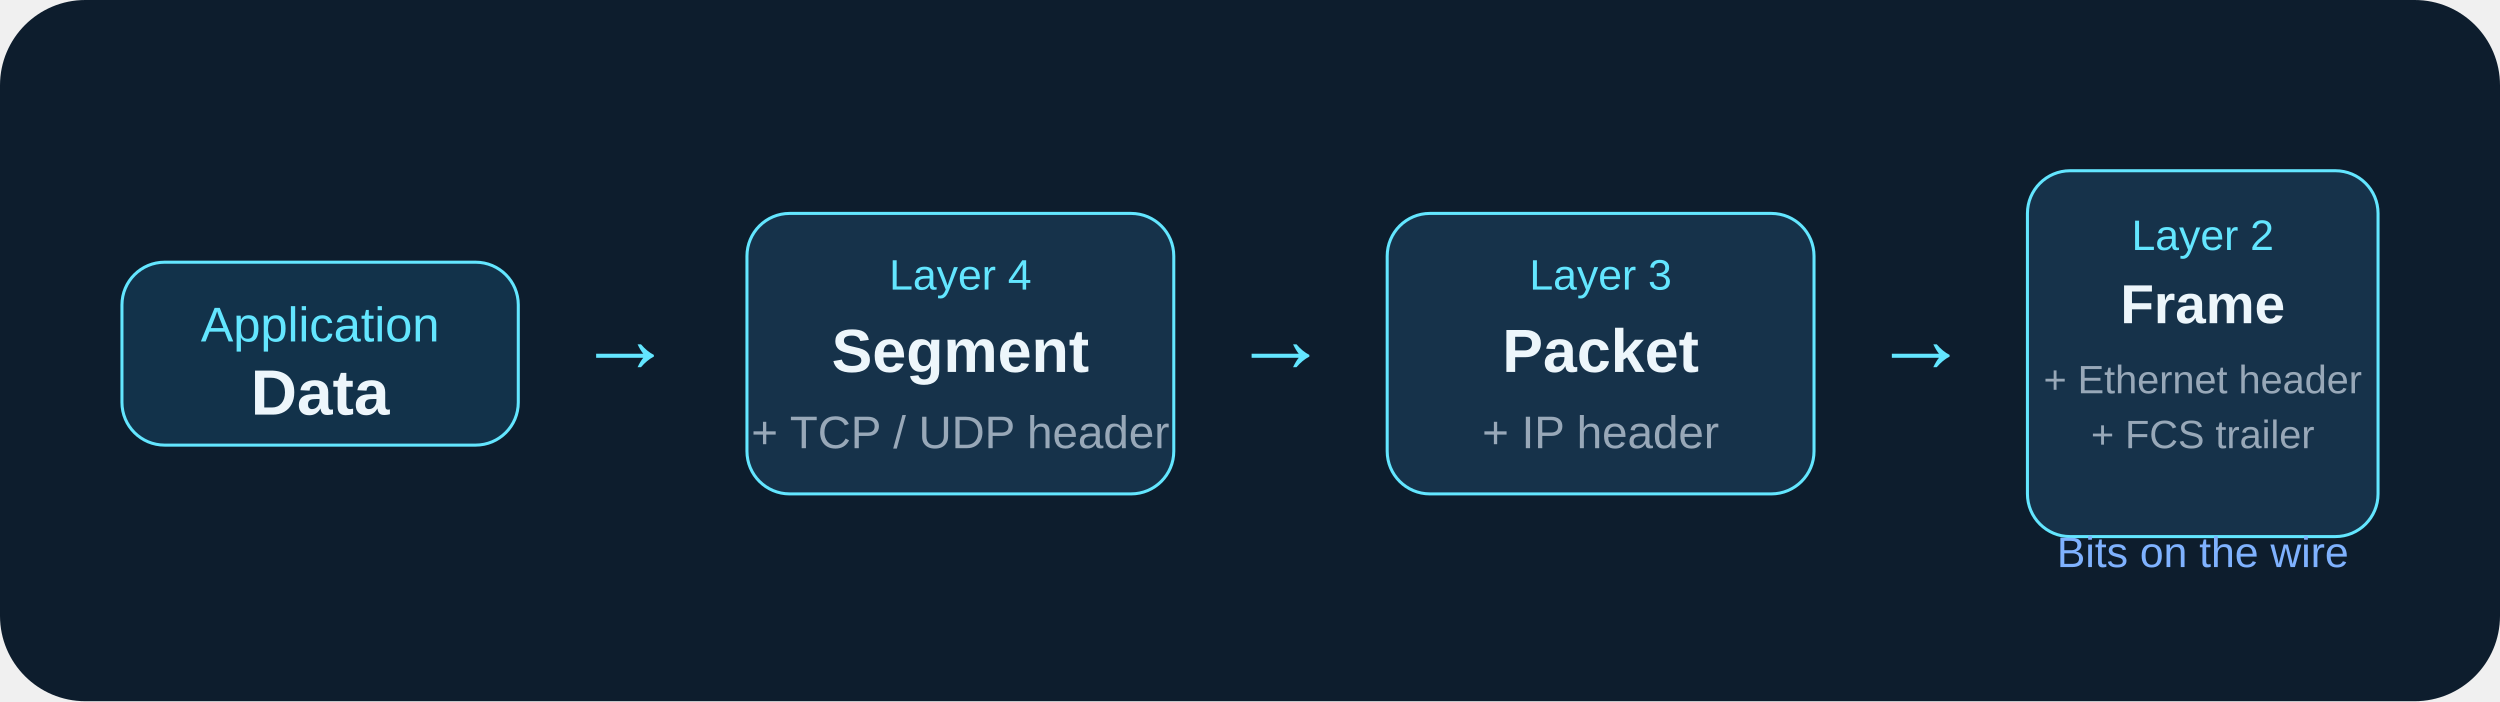
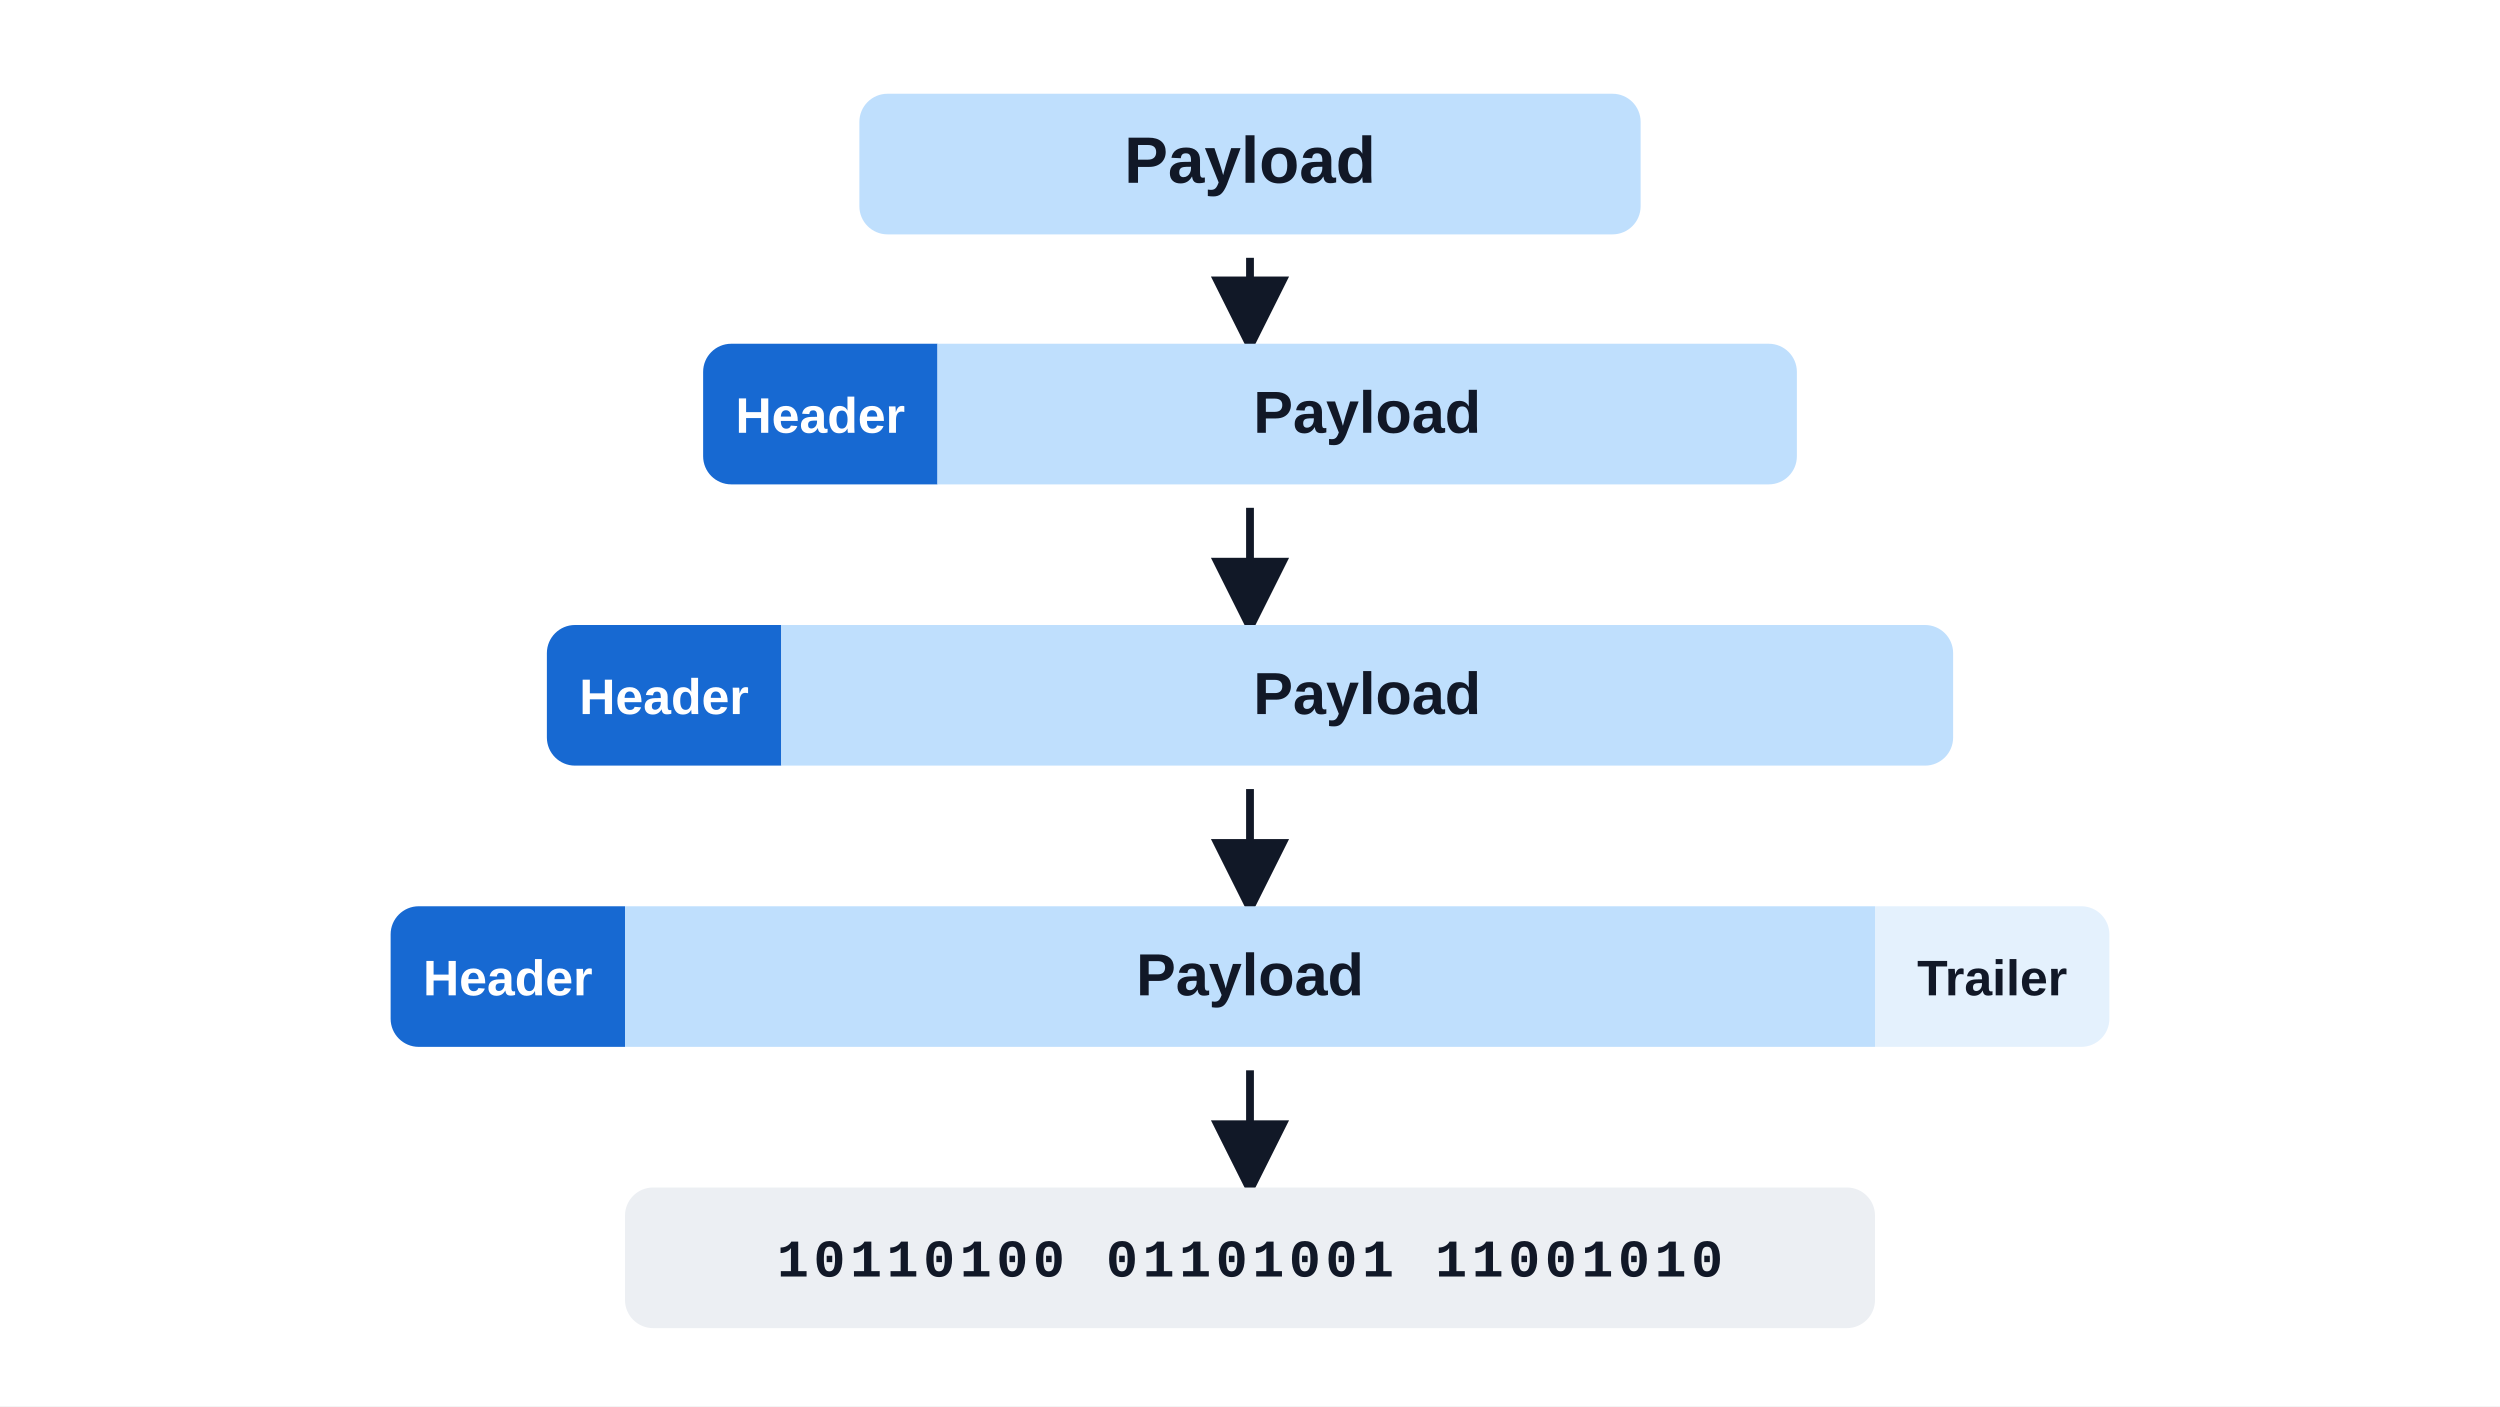
- <svg xmlns="http://www.w3.org/2000/svg" viewBox="0 0 820 230">
-   <rect width="820" height="230" rx="28" fill="#0d1d2d" />
-   <g font-family="Arial, sans-serif" text-anchor="middle">
-     <rect x="40" y="86" width="130" height="60" rx="14" fill="#12324a" stroke="#63e6ff" />
-     <text x="105" y="112" fill="#63e6ff" font-size="16">Application</text>
-     <text x="105" y="136" fill="#edf6fb" font-size="21" font-weight="700">Data</text>
-     <text x="205" y="122" fill="#63e6ff" font-size="32">→</text>
-     <rect x="245" y="70" width="140" height="92" rx="14" fill="#16324a" stroke="#63e6ff" />
-     <text x="315" y="95" fill="#63e6ff" font-size="14">Layer 4</text>
-     <text x="315" y="122" fill="#edf6fb" font-size="20" font-weight="700">Segment</text>
-     <text x="315" y="147" fill="#98a8b8" font-size="15">+ TCP / UDP header</text>
-     <text x="420" y="122" fill="#63e6ff" font-size="32">→</text>
-     <rect x="455" y="70" width="140" height="92" rx="14" fill="#16324a" stroke="#63e6ff" />
-     <text x="525" y="95" fill="#63e6ff" font-size="14">Layer 3</text>
-     <text x="525" y="122" fill="#edf6fb" font-size="20" font-weight="700">Packet</text>
-     <text x="525" y="147" fill="#98a8b8" font-size="15">+ IP header</text>
-     <text x="630" y="122" fill="#63e6ff" font-size="32">→</text>
-     <rect x="665" y="56" width="115" height="120" rx="14" fill="#16324a" stroke="#63e6ff" />
-     <text x="722.5" y="82" fill="#63e6ff" font-size="14">Layer 2</text>
-     <text x="722.5" y="106" fill="#edf6fb" font-size="18" font-weight="700">Frame</text>
-     <text x="722.5" y="129" fill="#98a8b8" font-size="13">+ Ethernet header</text>
-     <text x="722.5" y="147" fill="#98a8b8" font-size="13">+ FCS trailer</text>
-     <text x="722.5" y="186" fill="#7fb2ff" font-size="14">Bits on the wire</text>
+ <svg xmlns="http://www.w3.org/2000/svg" width="1600" height="900" viewBox="0 0 1600 900" role="img" aria-labelledby="title desc">
+   <defs>
+     <marker id="arrowhead" markerWidth="12" markerHeight="12" refX="6" refY="6" orient="auto">
+       <path d="M1,1 L11,6 L1,11 Z" fill="#111827" />
+     </marker>
+     <clipPath id="row2clip">
+       <rect x="450" y="220" width="700" height="90" rx="18" />
+     </clipPath>
+     <clipPath id="row3clip">
+       <rect x="350" y="400" width="900" height="90" rx="18" />
+     </clipPath>
+     <clipPath id="row4clip">
+       <rect x="250" y="580" width="1100" height="90" rx="18" />
+     </clipPath>
+   </defs>
+   <rect width="1600" height="900" fill="#FFFFFF" />
+   <rect x="550" y="60" width="500" height="90" rx="18" fill="#BFDFFD" />
+   <text x="800" y="117" text-anchor="middle" font-family="Arial, Helvetica, sans-serif" font-size="42" font-weight="600" fill="#111827">Payload</text>
+   <line x1="800" y1="165" x2="800" y2="202" stroke="#111827" stroke-width="5" marker-end="url(#arrowhead)" />
+   <g clip-path="url(#row2clip)">
+     <rect x="450" y="220" width="150" height="90" fill="#1769D2" />
+     <rect x="600" y="220" width="550" height="90" fill="#BFDFFD" />
  </g>
+   <text x="525" y="277" text-anchor="middle" font-family="Arial, Helvetica, sans-serif" font-size="32" font-weight="600" fill="#FFFFFF">Header</text>
+   <text x="875" y="277" text-anchor="middle" font-family="Arial, Helvetica, sans-serif" font-size="38" font-weight="600" fill="#111827">Payload</text>
+   <line x1="800" y1="325" x2="800" y2="382" stroke="#111827" stroke-width="5" marker-end="url(#arrowhead)" />
+   <g clip-path="url(#row3clip)">
+     <rect x="350" y="400" width="150" height="90" fill="#1769D2" />
+     <rect x="500" y="400" width="750" height="90" fill="#BFDFFD" />
+   </g>
+   <text x="425" y="457" text-anchor="middle" font-family="Arial, Helvetica, sans-serif" font-size="32" font-weight="600" fill="#FFFFFF">Header</text>
+   <text x="875" y="457" text-anchor="middle" font-family="Arial, Helvetica, sans-serif" font-size="38" font-weight="600" fill="#111827">Payload</text>
+   <line x1="800" y1="505" x2="800" y2="562" stroke="#111827" stroke-width="5" marker-end="url(#arrowhead)" />
+   <g clip-path="url(#row4clip)">
+     <rect x="250" y="580" width="150" height="90" fill="#1769D2" />
+     <rect x="400" y="580" width="800" height="90" fill="#BFDFFD" />
+     <rect x="1200" y="580" width="150" height="90" fill="#E4F1FD" />
+   </g>
+   <text x="325" y="637" text-anchor="middle" font-family="Arial, Helvetica, sans-serif" font-size="32" font-weight="600" fill="#FFFFFF">Header</text>
+   <text x="800" y="637" text-anchor="middle" font-family="Arial, Helvetica, sans-serif" font-size="38" font-weight="600" fill="#111827">Payload</text>
+   <text x="1275" y="637" text-anchor="middle" font-family="Arial, Helvetica, sans-serif" font-size="32" font-weight="600" fill="#111827">Trailer</text>
+   <line x1="800" y1="685" x2="800" y2="742" stroke="#111827" stroke-width="5" marker-end="url(#arrowhead)" />
+   <rect x="400" y="760" width="800" height="90" rx="18" fill="#ECEFF3" />
+   <text x="800" y="817" text-anchor="middle" font-family="Courier New, monospace" font-size="34" font-weight="600" letter-spacing="3" fill="#111827">10110100 01101001 11001010</text>
</svg>
